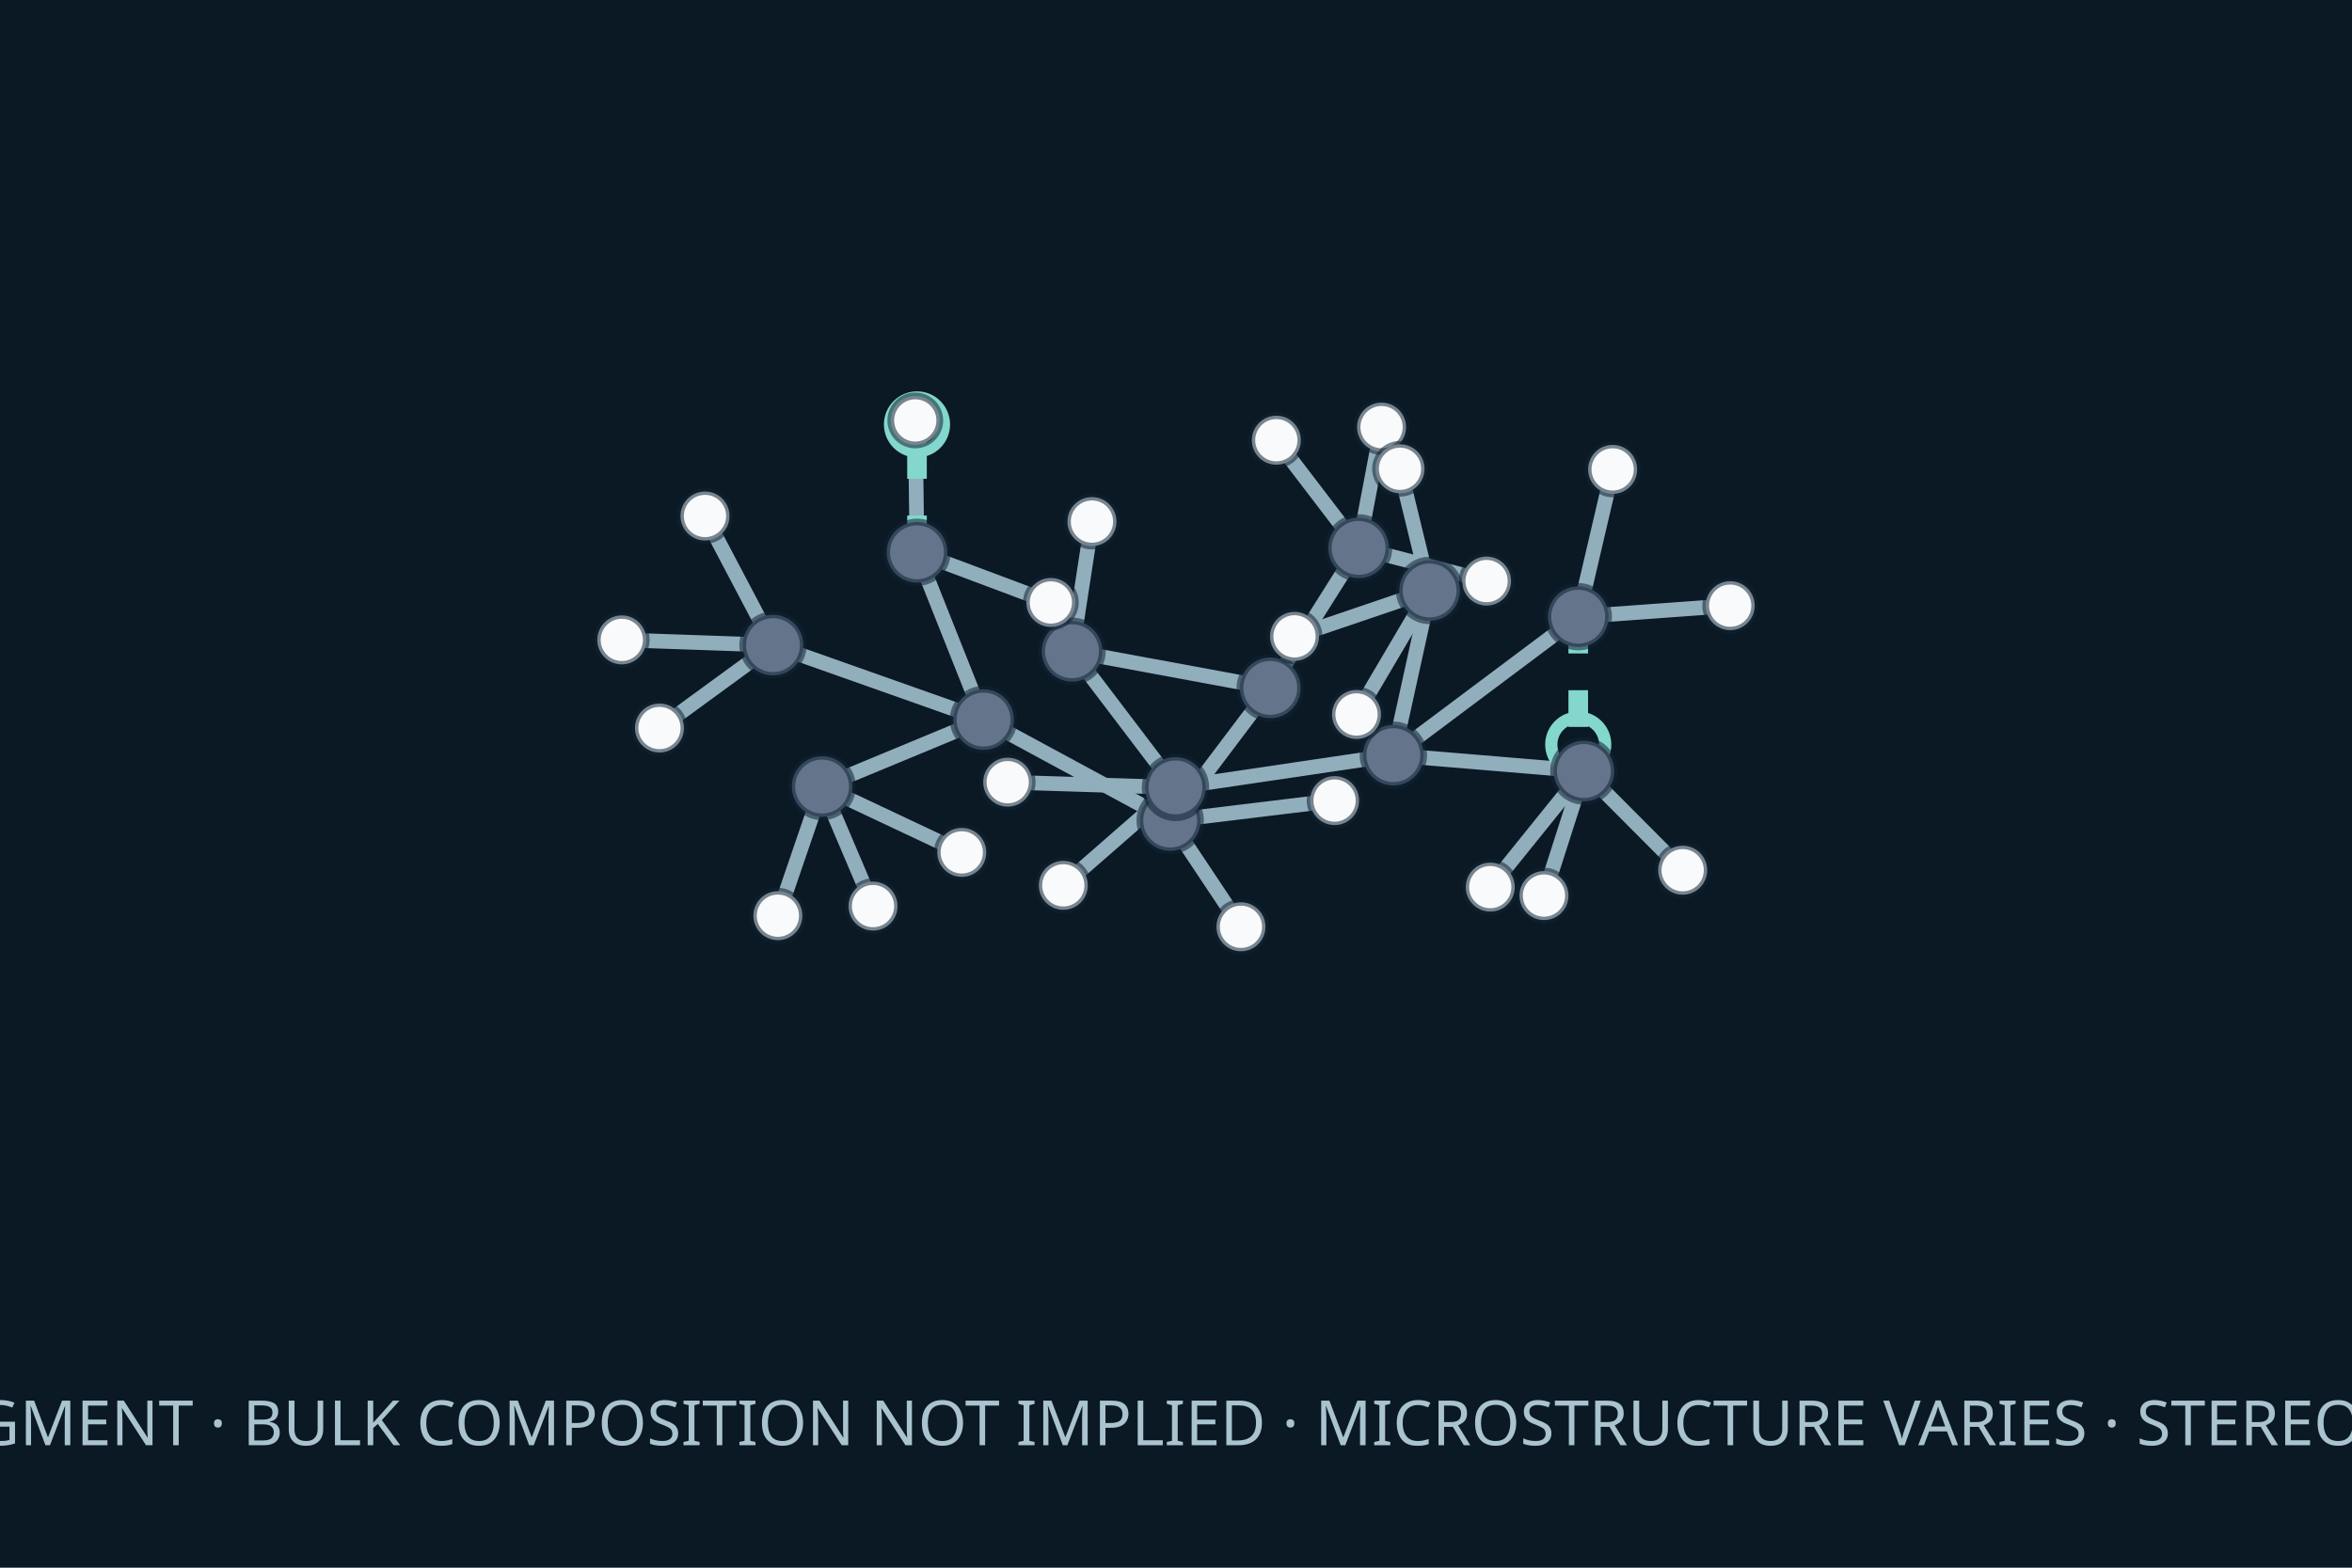
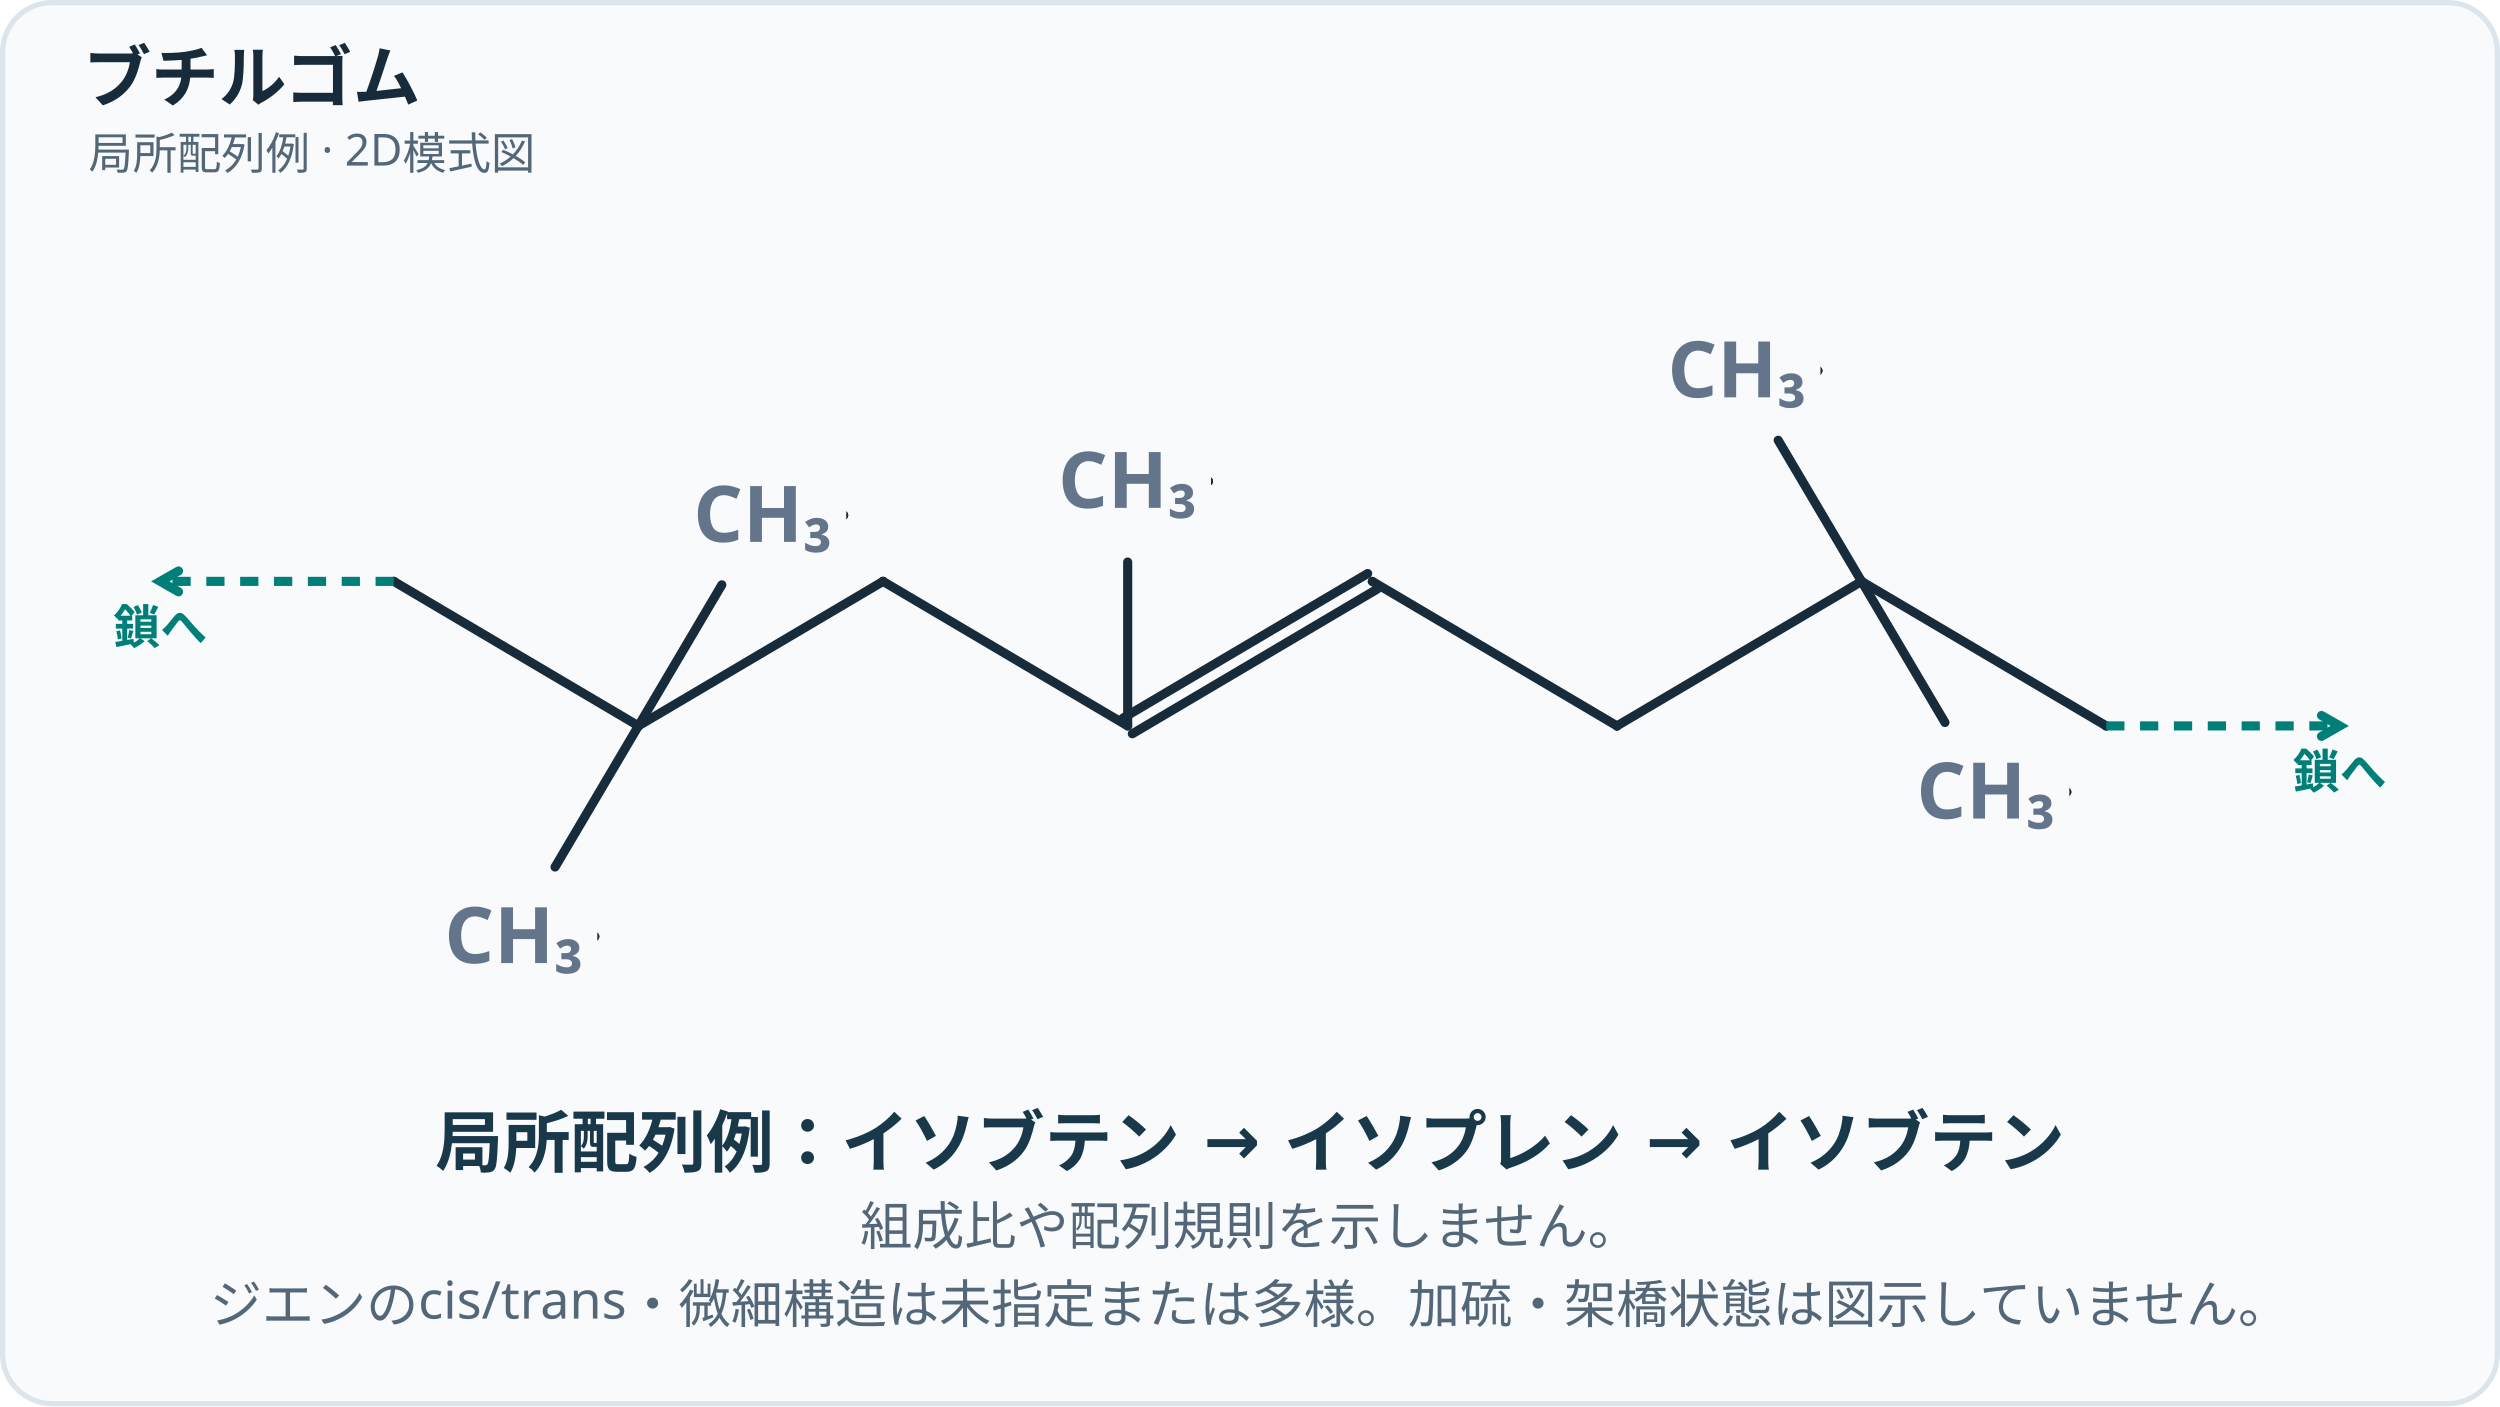
- <svg xmlns="http://www.w3.org/2000/svg" viewBox="0 0 192 128" role="img" aria-label="ブチルゴム representative segment" data-polymer-id="butyl-rubber">
-   <rect width="192" height="128" fill="#0b1924" />
-   <g>
-     <path d="M80.289 58.754L74.857 45.094" stroke="#91aebd" stroke-width="1.2" stroke-linecap="round" />
-     <path d="M80.289 58.754L95.524 66.996" stroke="#91aebd" stroke-width="1.2" stroke-linecap="round" />
-     <path d="M80.289 58.754L63.102 52.674" stroke="#91aebd" stroke-width="1.2" stroke-linecap="round" />
-     <path d="M80.289 58.754L67.113 64.221" stroke="#91aebd" stroke-width="1.2" stroke-linecap="round" />
-     <path d="M74.857 45.094L74.717 34.328" stroke="#91aebd" stroke-width="1.2" stroke-linecap="round" />
-     <path d="M74.857 45.094L85.785 49.191" stroke="#91aebd" stroke-width="1.2" stroke-linecap="round" />
-     <path d="M63.102 52.674L57.551 42.13" stroke="#91aebd" stroke-width="1.2" stroke-linecap="round" />
-     <path d="M67.113 64.221L63.501 74.765" stroke="#91aebd" stroke-width="1.2" stroke-linecap="round" />
-     <path d="M95.524 66.996L103.697 56.166" stroke="#91aebd" stroke-width="1.2" stroke-linecap="round" />
-     <path d="M95.524 66.996L101.303 75.672" stroke="#91aebd" stroke-width="1.2" stroke-linecap="round" />
-     <path d="M95.524 66.996L108.945 65.367" stroke="#91aebd" stroke-width="1.2" stroke-linecap="round" />
-     <path d="M103.697 56.166L87.513 53.174" stroke="#91aebd" stroke-width="1.2" stroke-linecap="round" />
-     <path d="M103.697 56.166L110.907 44.733" stroke="#91aebd" stroke-width="1.2" stroke-linecap="round" />
-     <path d="M110.907 44.733L121.353 47.444" stroke="#91aebd" stroke-width="1.2" stroke-linecap="round" />
-     <path d="M110.907 44.733L104.191 35.943" stroke="#91aebd" stroke-width="1.2" stroke-linecap="round" />
-     <path d="M110.907 44.733L112.78 34.873" stroke="#91aebd" stroke-width="1.2" stroke-linecap="round" />
-     <path d="M87.513 53.174L95.957 64.292" stroke="#91aebd" stroke-width="1.2" stroke-linecap="round" />
-     <path d="M87.513 53.174L89.139 42.587" stroke="#91aebd" stroke-width="1.2" stroke-linecap="round" />
-     <path d="M95.957 64.292L82.262 63.865" stroke="#91aebd" stroke-width="1.2" stroke-linecap="round" />
-     <path d="M95.957 64.292L86.801 72.288" stroke="#91aebd" stroke-width="1.2" stroke-linecap="round" />
-     <path d="M95.957 64.292L113.745 61.658" stroke="#91aebd" stroke-width="1.2" stroke-linecap="round" />
-     <path d="M67.113 64.221L71.268 73.982" stroke="#91aebd" stroke-width="1.2" stroke-linecap="round" />
-     <path d="M67.113 64.221L78.512 69.597" stroke="#91aebd" stroke-width="1.2" stroke-linecap="round" />
-     <path d="M63.102 52.674L53.834 59.442" stroke="#91aebd" stroke-width="1.2" stroke-linecap="round" />
-     <path d="M63.102 52.674L50.759 52.247" stroke="#91aebd" stroke-width="1.2" stroke-linecap="round" />
-     <path d="M113.745 61.658L128.836 50.353" stroke="#91aebd" stroke-width="1.2" stroke-linecap="round" />
-     <path d="M113.745 61.658L116.703 48.211" stroke="#91aebd" stroke-width="1.2" stroke-linecap="round" />
-     <path d="M113.745 61.658L129.297 62.952" stroke="#91aebd" stroke-width="1.2" stroke-linecap="round" />
-     <path d="M128.836 50.353L131.645 38.326" stroke="#91aebd" stroke-width="1.2" stroke-linecap="round" />
-     <path d="M128.836 50.353L141.241 49.452" stroke="#91aebd" stroke-width="1.2" stroke-linecap="round" />
-     <path d="M129.297 62.952L126.039 73.124" stroke="#91aebd" stroke-width="1.2" stroke-linecap="round" />
-     <path d="M129.297 62.952L137.362 71.052" stroke="#91aebd" stroke-width="1.2" stroke-linecap="round" />
-     <path d="M116.703 48.211L110.736 58.336" stroke="#91aebd" stroke-width="1.2" stroke-linecap="round" />
-     <path d="M116.703 48.211L105.676 51.958" stroke="#91aebd" stroke-width="1.2" stroke-linecap="round" />
-     <path d="M116.703 48.211L114.287 38.276" stroke="#91aebd" stroke-width="1.2" stroke-linecap="round" />
-     <path d="M129.297 62.952L121.654 72.432" stroke="#91aebd" stroke-width="1.2" stroke-linecap="round" />
-     <path data-polymer-continuation="true" d="M74.857 45.094L74.857 34.655" stroke="#83d7cd" stroke-width="1.6" stroke-dasharray="3 3" />
-     <circle cx="74.857" cy="34.655" r="2.2" fill="none" stroke="#83d7cd" />
-     <path data-polymer-continuation="true" d="M128.836 50.353L128.836 60.792" stroke="#83d7cd" stroke-width="1.6" stroke-dasharray="3 3" />
-     <circle cx="128.836" cy="60.792" r="2.2" fill="none" stroke="#83d7cd" />
-     <circle cx="80.289" cy="58.754" r="2.475" fill="#64748b" stroke="#102433" stroke-opacity=".55" stroke-width=".55" />
-     <circle cx="74.857" cy="45.094" r="2.475" fill="#64748b" stroke="#102433" stroke-opacity=".55" stroke-width=".55" />
-     <circle cx="57.551" cy="42.13" r="2" fill="#f8fafc" stroke="#102433" stroke-opacity=".55" stroke-width=".55" />
-     <circle cx="63.501" cy="74.765" r="2" fill="#f8fafc" stroke="#102433" stroke-opacity=".55" stroke-width=".55" />
-     <circle cx="95.524" cy="66.996" r="2.475" fill="#64748b" stroke="#102433" stroke-opacity=".55" stroke-width=".55" />
-     <circle cx="103.697" cy="56.166" r="2.475" fill="#64748b" stroke="#102433" stroke-opacity=".55" stroke-width=".55" />
-     <circle cx="121.353" cy="47.444" r="2" fill="#f8fafc" stroke="#102433" stroke-opacity=".55" stroke-width=".55" />
-     <circle cx="104.191" cy="35.943" r="2" fill="#f8fafc" stroke="#102433" stroke-opacity=".55" stroke-width=".55" />
-     <circle cx="112.78" cy="34.873" r="2" fill="#f8fafc" stroke="#102433" stroke-opacity=".55" stroke-width=".55" />
-     <circle cx="87.513" cy="53.174" r="2.475" fill="#64748b" stroke="#102433" stroke-opacity=".55" stroke-width=".55" />
-     <circle cx="95.957" cy="64.292" r="2.475" fill="#64748b" stroke="#102433" stroke-opacity=".55" stroke-width=".55" />
-     <circle cx="110.907" cy="44.733" r="2.475" fill="#64748b" stroke="#102433" stroke-opacity=".55" stroke-width=".55" />
-     <circle cx="71.268" cy="73.982" r="2" fill="#f8fafc" stroke="#102433" stroke-opacity=".55" stroke-width=".55" />
-     <circle cx="101.303" cy="75.672" r="2" fill="#f8fafc" stroke="#102433" stroke-opacity=".55" stroke-width=".55" />
-     <circle cx="108.945" cy="65.367" r="2" fill="#f8fafc" stroke="#102433" stroke-opacity=".55" stroke-width=".55" />
-     <circle cx="89.139" cy="42.587" r="2" fill="#f8fafc" stroke="#102433" stroke-opacity=".55" stroke-width=".55" />
-     <circle cx="82.262" cy="63.865" r="2" fill="#f8fafc" stroke="#102433" stroke-opacity=".55" stroke-width=".55" />
-     <circle cx="86.801" cy="72.288" r="2" fill="#f8fafc" stroke="#102433" stroke-opacity=".55" stroke-width=".55" />
-     <circle cx="78.512" cy="69.597" r="2" fill="#f8fafc" stroke="#102433" stroke-opacity=".55" stroke-width=".55" />
-     <circle cx="63.102" cy="52.674" r="2.475" fill="#64748b" stroke="#102433" stroke-opacity=".55" stroke-width=".55" />
-     <circle cx="67.113" cy="64.221" r="2.475" fill="#64748b" stroke="#102433" stroke-opacity=".55" stroke-width=".55" />
-     <circle cx="74.717" cy="34.328" r="2" fill="#f8fafc" stroke="#102433" stroke-opacity=".55" stroke-width=".55" />
-     <circle cx="85.785" cy="49.191" r="2" fill="#f8fafc" stroke="#102433" stroke-opacity=".55" stroke-width=".55" />
-     <circle cx="53.834" cy="59.442" r="2" fill="#f8fafc" stroke="#102433" stroke-opacity=".55" stroke-width=".55" />
-     <circle cx="50.759" cy="52.247" r="2" fill="#f8fafc" stroke="#102433" stroke-opacity=".55" stroke-width=".55" />
-     <circle cx="113.745" cy="61.658" r="2.475" fill="#64748b" stroke="#102433" stroke-opacity=".55" stroke-width=".55" />
-     <circle cx="128.836" cy="50.353" r="2.475" fill="#64748b" stroke="#102433" stroke-opacity=".55" stroke-width=".55" />
-     <circle cx="126.039" cy="73.124" r="2" fill="#f8fafc" stroke="#102433" stroke-opacity=".55" stroke-width=".55" />
-     <circle cx="137.362" cy="71.052" r="2" fill="#f8fafc" stroke="#102433" stroke-opacity=".55" stroke-width=".55" />
-     <circle cx="116.703" cy="48.211" r="2.475" fill="#64748b" stroke="#102433" stroke-opacity=".55" stroke-width=".55" />
-     <circle cx="129.297" cy="62.952" r="2.475" fill="#64748b" stroke="#102433" stroke-opacity=".55" stroke-width=".55" />
-     <circle cx="131.645" cy="38.326" r="2" fill="#f8fafc" stroke="#102433" stroke-opacity=".55" stroke-width=".55" />
-     <circle cx="141.241" cy="49.452" r="2" fill="#f8fafc" stroke="#102433" stroke-opacity=".55" stroke-width=".55" />
-     <circle cx="110.736" cy="58.336" r="2" fill="#f8fafc" stroke="#102433" stroke-opacity=".55" stroke-width=".55" />
-     <circle cx="105.676" cy="51.958" r="2" fill="#f8fafc" stroke="#102433" stroke-opacity=".55" stroke-width=".55" />
-     <circle cx="114.287" cy="38.276" r="2" fill="#f8fafc" stroke="#102433" stroke-opacity=".55" stroke-width=".55" />
-     <circle cx="121.654" cy="72.432" r="2" fill="#f8fafc" stroke="#102433" stroke-opacity=".55" stroke-width=".55" />
+ <svg xmlns="http://www.w3.org/2000/svg" viewBox="0 0 960 540" role="img" aria-labelledby="polymer-title polymer-description" data-polymer-id="butyl-rubber" data-generator-version="task8-2d-v4" data-structure-source-commit="3050fed9c89f16aed19c2323db94fef5f9f9765e" data-representation-type="copolymer-local-motif" data-atom-count="37" data-bond-count="36">
+   <rect width="960" height="540" rx="20" fill="#f8fafc" />
+   <rect x="1" y="1" width="958" height="538" rx="19" fill="none" stroke="#dce5ec" stroke-width="2" />
+   <text class="figure-title" x="32" y="39" font-family="sans-serif" font-size="26" font-weight="750" fill="#182b3b">ブチルゴム</text>
+   <text class="figure-kicker" x="34" y="65" font-family="sans-serif" font-size="17" fill="#536779">局所配列例 · 2D模式図</text>
+   <g class="chemical-bonds" fill="none" stroke="#182b3b" stroke-width="3.5" stroke-linecap="round" stroke-linejoin="round">
+     <g class="bond" data-bond-ref="unit-0.a0::unit-0.a1" data-atom-a="unit-0.a0" data-atom-b="unit-0.a1" data-bond-order="1">
+       <path d="M245.16 278.75L151.22 223.25" />
+     </g>
+     <g class="bond" data-bond-ref="unit-0.a0::unit-0.a2" data-atom-a="unit-0.a0" data-atom-b="unit-0.a2" data-bond-order="1">
+       <path d="M245.16 278.75L277.18 224.57" />
+     </g>
+     <g class="bond" data-bond-ref="unit-0.a0::unit-0.a3" data-atom-a="unit-0.a0" data-atom-b="unit-0.a3" data-bond-order="1">
+       <path d="M245.16 278.75L213.14 332.94" />
+     </g>
+     <g class="bond" data-bond-ref="unit-0.a1::unit-0.a4" data-atom-a="unit-0.a1" data-atom-b="unit-0.a4" data-bond-order="1">
+       <path d="M151.22 223.25L151.22 223.25" />
+     </g>
+     <g class="bond" data-bond-ref="unit-0.a1::unit-0.a5" data-atom-a="unit-0.a1" data-atom-b="unit-0.a5" data-bond-order="1">
+       <path d="M151.22 223.25L151.22 223.25" />
+     </g>
+     <g class="bond" data-bond-ref="unit-0.a2::unit-0.a6" data-atom-a="unit-0.a2" data-atom-b="unit-0.a6" data-bond-order="1">
+       <path d="M323.95 197.88L292.95 197.88" />
+     </g>
+     <g class="bond" data-bond-ref="unit-0.a2::unit-0.a7" data-atom-a="unit-0.a2" data-atom-b="unit-0.a7" data-bond-order="1">
+       <path d="M323.95 197.88L292.95 197.88" />
+     </g>
+     <g class="bond" data-bond-ref="unit-0.a2::unit-0.a8" data-atom-a="unit-0.a2" data-atom-b="unit-0.a8" data-bond-order="1">
+       <path d="M323.95 197.88L292.95 197.88" />
+     </g>
+     <g class="bond" data-bond-ref="unit-0.a3::unit-0.a9" data-atom-a="unit-0.a3" data-atom-b="unit-0.a9" data-bond-order="1">
+       <path d="M228.37 359.63L197.37 359.63" />
+     </g>
+     <g class="bond" data-bond-ref="unit-0.a3::unit-0.a10" data-atom-a="unit-0.a3" data-atom-b="unit-0.a10" data-bond-order="1">
+       <path d="M228.37 359.63L197.37 359.63" />
+     </g>
+     <g class="bond" data-bond-ref="unit-0.a3::unit-0.a11" data-atom-a="unit-0.a3" data-atom-b="unit-0.a11" data-bond-order="1">
+       <path d="M228.37 359.63L197.37 359.63" />
+     </g>
+     <g class="bond" data-bond-ref="unit-1.a0::unit-1.a1" data-atom-a="unit-1.a0" data-atom-b="unit-1.a1" data-bond-order="1">
+       <path d="M339.09 223.25L433.03 278.75" />
+     </g>
+     <g class="bond" data-bond-ref="unit-1.a1::unit-1.a2" data-atom-a="unit-1.a1" data-atom-b="unit-1.a2" data-bond-order="2">
+       <path d="M431.25 275.74L525.19 220.23" />
+       <path d="M434.81 281.77L528.75 226.26" />
+     </g>
+     <g class="bond" data-bond-ref="unit-1.a2::unit-1.a3" data-atom-a="unit-1.a2" data-atom-b="unit-1.a3" data-bond-order="1">
+       <path d="M526.97 223.25L620.91 278.75" />
+     </g>
+     <g class="bond" data-bond-ref="unit-1.a1::unit-1.a4" data-atom-a="unit-1.a1" data-atom-b="unit-1.a4" data-bond-order="1">
+       <path d="M433.03 278.75L433.03 215.82" />
+     </g>
+     <g class="bond" data-bond-ref="unit-1.a0::unit-1.a5" data-atom-a="unit-1.a0" data-atom-b="unit-1.a5" data-bond-order="1">
+       <path d="M339.09 223.25L339.09 223.25" />
+     </g>
+     <g class="bond" data-bond-ref="unit-1.a0::unit-1.a6" data-atom-a="unit-1.a0" data-atom-b="unit-1.a6" data-bond-order="1">
+       <path d="M339.09 223.25L339.09 223.25" />
+     </g>
+     <g class="bond" data-bond-ref="unit-1.a2::unit-1.a7" data-atom-a="unit-1.a2" data-atom-b="unit-1.a7" data-bond-order="1">
+       <path d="M526.97 223.25L526.97 223.25" />
+     </g>
+     <g class="bond" data-bond-ref="unit-1.a3::unit-1.a8" data-atom-a="unit-1.a3" data-atom-b="unit-1.a8" data-bond-order="1">
+       <path d="M620.91 278.75L620.91 278.75" />
+     </g>
+     <g class="bond" data-bond-ref="unit-1.a3::unit-1.a9" data-atom-a="unit-1.a3" data-atom-b="unit-1.a9" data-bond-order="1">
+       <path d="M620.91 278.75L620.91 278.75" />
+     </g>
+     <g class="bond" data-bond-ref="unit-1.a4::unit-1.a10" data-atom-a="unit-1.a4" data-atom-b="unit-1.a10" data-bond-order="1">
+       <path d="M464.03 184.82L433.03 184.82" />
+     </g>
+     <g class="bond" data-bond-ref="unit-1.a4::unit-1.a11" data-atom-a="unit-1.a4" data-atom-b="unit-1.a11" data-bond-order="1">
+       <path d="M464.03 184.82L433.03 184.82" />
+     </g>
+     <g class="bond" data-bond-ref="unit-1.a4::unit-1.a12" data-atom-a="unit-1.a4" data-atom-b="unit-1.a12" data-bond-order="1">
+       <path d="M464.03 184.82L433.03 184.82" />
+     </g>
+     <g class="bond" data-bond-ref="unit-2.a0::unit-2.a1" data-atom-a="unit-2.a0" data-atom-b="unit-2.a1" data-bond-order="1">
+       <path d="M714.84 223.25L808.78 278.75" />
+     </g>
+     <g class="bond" data-bond-ref="unit-2.a0::unit-2.a2" data-atom-a="unit-2.a0" data-atom-b="unit-2.a2" data-bond-order="1">
+       <path d="M714.84 223.25L682.82 169.06" />
+     </g>
+     <g class="bond" data-bond-ref="unit-2.a0::unit-2.a3" data-atom-a="unit-2.a0" data-atom-b="unit-2.a3" data-bond-order="1">
+       <path d="M714.84 223.25L746.86 277.43" />
+     </g>
+     <g class="bond" data-bond-ref="unit-2.a1::unit-2.a4" data-atom-a="unit-2.a1" data-atom-b="unit-2.a4" data-bond-order="1">
+       <path d="M808.78 278.75L808.78 278.75" />
+     </g>
+     <g class="bond" data-bond-ref="unit-2.a1::unit-2.a5" data-atom-a="unit-2.a1" data-atom-b="unit-2.a5" data-bond-order="1">
+       <path d="M808.78 278.75L808.78 278.75" />
+     </g>
+     <g class="bond" data-bond-ref="unit-2.a2::unit-2.a6" data-atom-a="unit-2.a2" data-atom-b="unit-2.a6" data-bond-order="1">
+       <path d="M698.05 142.37L667.05 142.37" />
+     </g>
+     <g class="bond" data-bond-ref="unit-2.a2::unit-2.a7" data-atom-a="unit-2.a2" data-atom-b="unit-2.a7" data-bond-order="1">
+       <path d="M698.05 142.37L667.05 142.37" />
+     </g>
+     <g class="bond" data-bond-ref="unit-2.a2::unit-2.a8" data-atom-a="unit-2.a2" data-atom-b="unit-2.a8" data-bond-order="1">
+       <path d="M698.05 142.37L667.05 142.37" />
+     </g>
+     <g class="bond" data-bond-ref="unit-2.a3::unit-2.a9" data-atom-a="unit-2.a3" data-atom-b="unit-2.a9" data-bond-order="1">
+       <path d="M793.63 304.12L762.63 304.12" />
+     </g>
+     <g class="bond" data-bond-ref="unit-2.a3::unit-2.a10" data-atom-a="unit-2.a3" data-atom-b="unit-2.a10" data-bond-order="1">
+       <path d="M793.63 304.12L762.63 304.12" />
+     </g>
+     <g class="bond" data-bond-ref="unit-2.a3::unit-2.a11" data-atom-a="unit-2.a3" data-atom-b="unit-2.a11" data-bond-order="1">
+       <path d="M793.63 304.12L762.63 304.12" />
+     </g>
+     <g class="bond" data-bond-ref="unit-0.a0::unit-1.a0" data-atom-a="unit-0.a0" data-atom-b="unit-1.a0" data-bond-order="1">
+       <path d="M245.16 278.75L339.09 223.25" />
+     </g>
+     <g class="bond" data-bond-ref="unit-1.a3::unit-2.a0" data-atom-a="unit-1.a3" data-atom-b="unit-2.a0" data-bond-order="1">
+       <path d="M620.91 278.75L714.84 223.25" />
+     </g>
  </g>
-   <text x="96" y="118" text-anchor="middle" fill="#a9c3cf" font-size="5.1" font-family="sans-serif">REPRESENTATIVE LOCAL SEGMENT · BULK COMPOSITION NOT IMPLIED · MICROSTRUCTURE VARIES · STEREOCHEMISTRY NOT SPECIFIED</text>
+   <g class="aromatic-rings" data-aromatic-cycle-count="0" />
+   <g class="continuations">
+     <g class="continuation-port" data-port-id="left" data-port-atom-ref="unit-0.a1" data-connection-type="C-C" data-external-bond-order="1" data-partner-element="C">
+       <path d="M151.22 223.25L61.55 223.25" fill="none" stroke="#007f78" stroke-width="3.5" stroke-dasharray="7 6" />
+       <path d="M68.55 227.25L61.55 223.25L68.55 219.25" fill="none" stroke="#007f78" stroke-width="3.5" stroke-linecap="round" />
+       <text class="continuation-label" data-port-label-for="left" x="61.55" y="247.25" text-anchor="middle" font-family="sans-serif" font-size="18" font-weight="700" fill="#007f78">鎖へ</text>
+     </g>
+     <g class="continuation-port" data-port-id="right" data-port-atom-ref="unit-2.a1" data-connection-type="C-C" data-external-bond-order="1" data-partner-element="C">
+       <path d="M808.78 278.75L898.45 278.75" fill="none" stroke="#007f78" stroke-width="3.5" stroke-dasharray="7 6" />
+       <path d="M891.45 274.75L898.45 278.75L891.45 282.75" fill="none" stroke="#007f78" stroke-width="3.5" stroke-linecap="round" />
+       <text class="continuation-label" data-port-label-for="right" x="898.45" y="302.75" text-anchor="middle" font-family="sans-serif" font-size="18" font-weight="700" fill="#007f78">鎖へ</text>
+     </g>
+   </g>
+   <g class="atom-labels">
+     <g class="atom-map skeletal-carbon" data-atom-ref="unit-0.a0" data-element="C" data-display="skeletal-carbon-vertex" aria-hidden="true">
+       <circle cx="245.16" cy="278.75" r="2.5" fill="#182b3b" opacity=".001" />
+     </g>
+     <g class="atom-map skeletal-carbon" data-atom-ref="unit-0.a1" data-element="C" data-display="skeletal-carbon-vertex" aria-hidden="true">
+       <circle cx="151.22" cy="223.25" r="2.5" fill="#182b3b" opacity=".001" />
+     </g>
+     <g class="atom-map atom-label" data-atom-ref="unit-0.a2" data-element="C" data-display="condensed-atom" data-label-atom-refs="unit-0.a2 unit-0.a6 unit-0.a7 unit-0.a8" aria-hidden="true">
+       <rect x="260.95" y="176.88" width="64" height="42" rx="8" fill="#f8fafc" />
+       <text x="292.95" y="208.08" text-anchor="middle" font-family="sans-serif" font-size="30" font-weight="750" fill="#64748b">CH₃</text>
+     </g>
+     <g class="atom-map atom-label" data-atom-ref="unit-0.a3" data-element="C" data-display="condensed-atom" data-label-atom-refs="unit-0.a3 unit-0.a10 unit-0.a11 unit-0.a9" aria-hidden="true">
+       <rect x="165.37" y="338.63" width="64" height="42" rx="8" fill="#f8fafc" />
+       <text x="197.37" y="369.83" text-anchor="middle" font-family="sans-serif" font-size="30" font-weight="750" fill="#64748b">CH₃</text>
+     </g>
+     <g class="atom-map skeletal-carbon" data-atom-ref="unit-1.a0" data-element="C" data-display="skeletal-carbon-vertex" aria-hidden="true">
+       <circle cx="339.09" cy="223.25" r="2.5" fill="#182b3b" opacity=".001" />
+     </g>
+     <g class="atom-map skeletal-carbon" data-atom-ref="unit-1.a1" data-element="C" data-display="skeletal-carbon-vertex" aria-hidden="true">
+       <circle cx="433.03" cy="278.75" r="2.5" fill="#182b3b" opacity=".001" />
+     </g>
+     <g class="atom-map skeletal-carbon" data-atom-ref="unit-1.a2" data-element="C" data-display="skeletal-carbon-vertex" aria-hidden="true">
+       <circle cx="526.97" cy="223.25" r="2.5" fill="#182b3b" opacity=".001" />
+     </g>
+     <g class="atom-map skeletal-carbon" data-atom-ref="unit-1.a3" data-element="C" data-display="skeletal-carbon-vertex" aria-hidden="true">
+       <circle cx="620.91" cy="278.75" r="2.5" fill="#182b3b" opacity=".001" />
+     </g>
+     <g class="atom-map atom-label" data-atom-ref="unit-1.a4" data-element="C" data-display="condensed-atom" data-label-atom-refs="unit-1.a4 unit-1.a10 unit-1.a11 unit-1.a12" aria-hidden="true">
+       <rect x="401.03" y="163.82" width="64" height="42" rx="8" fill="#f8fafc" />
+       <text x="433.03" y="195.02" text-anchor="middle" font-family="sans-serif" font-size="30" font-weight="750" fill="#64748b">CH₃</text>
+     </g>
+     <g class="atom-map skeletal-carbon" data-atom-ref="unit-2.a0" data-element="C" data-display="skeletal-carbon-vertex" aria-hidden="true">
+       <circle cx="714.84" cy="223.25" r="2.5" fill="#182b3b" opacity=".001" />
+     </g>
+     <g class="atom-map skeletal-carbon" data-atom-ref="unit-2.a1" data-element="C" data-display="skeletal-carbon-vertex" aria-hidden="true">
+       <circle cx="808.78" cy="278.75" r="2.5" fill="#182b3b" opacity=".001" />
+     </g>
+     <g class="atom-map atom-label" data-atom-ref="unit-2.a2" data-element="C" data-display="condensed-atom" data-label-atom-refs="unit-2.a2 unit-2.a6 unit-2.a7 unit-2.a8" aria-hidden="true">
+       <rect x="635.05" y="121.37" width="64" height="42" rx="8" fill="#f8fafc" />
+       <text x="667.05" y="152.57" text-anchor="middle" font-family="sans-serif" font-size="30" font-weight="750" fill="#64748b">CH₃</text>
+     </g>
+     <g class="atom-map atom-label" data-atom-ref="unit-2.a3" data-element="C" data-display="condensed-atom" data-label-atom-refs="unit-2.a3 unit-2.a10 unit-2.a11 unit-2.a9" aria-hidden="true">
+       <rect x="730.63" y="283.12" width="64" height="42" rx="8" fill="#f8fafc" />
+       <text x="762.63" y="314.32" text-anchor="middle" font-family="sans-serif" font-size="30" font-weight="750" fill="#64748b">CH₃</text>
+     </g>
+   </g>
+   <text class="annotation primary" x="480" y="448" text-anchor="middle" font-family="sans-serif" font-size="26" font-weight="700" fill="#19384a">局所配列例：イソブテン → イソプレン → イソブテン</text>
+   <text class="annotation" x="480" y="478" text-anchor="middle" font-family="sans-serif" font-size="20" font-weight="500" fill="#536779">組成比や配列規則を示しません。</text>
+   <text class="annotation" x="480" y="508" text-anchor="middle" font-family="sans-serif" font-size="20" font-weight="500" fill="#536779">ジエンのcis/trans・微細構造は未指定または多様。加硫・架橋状態は図示していません。</text>
</svg>
